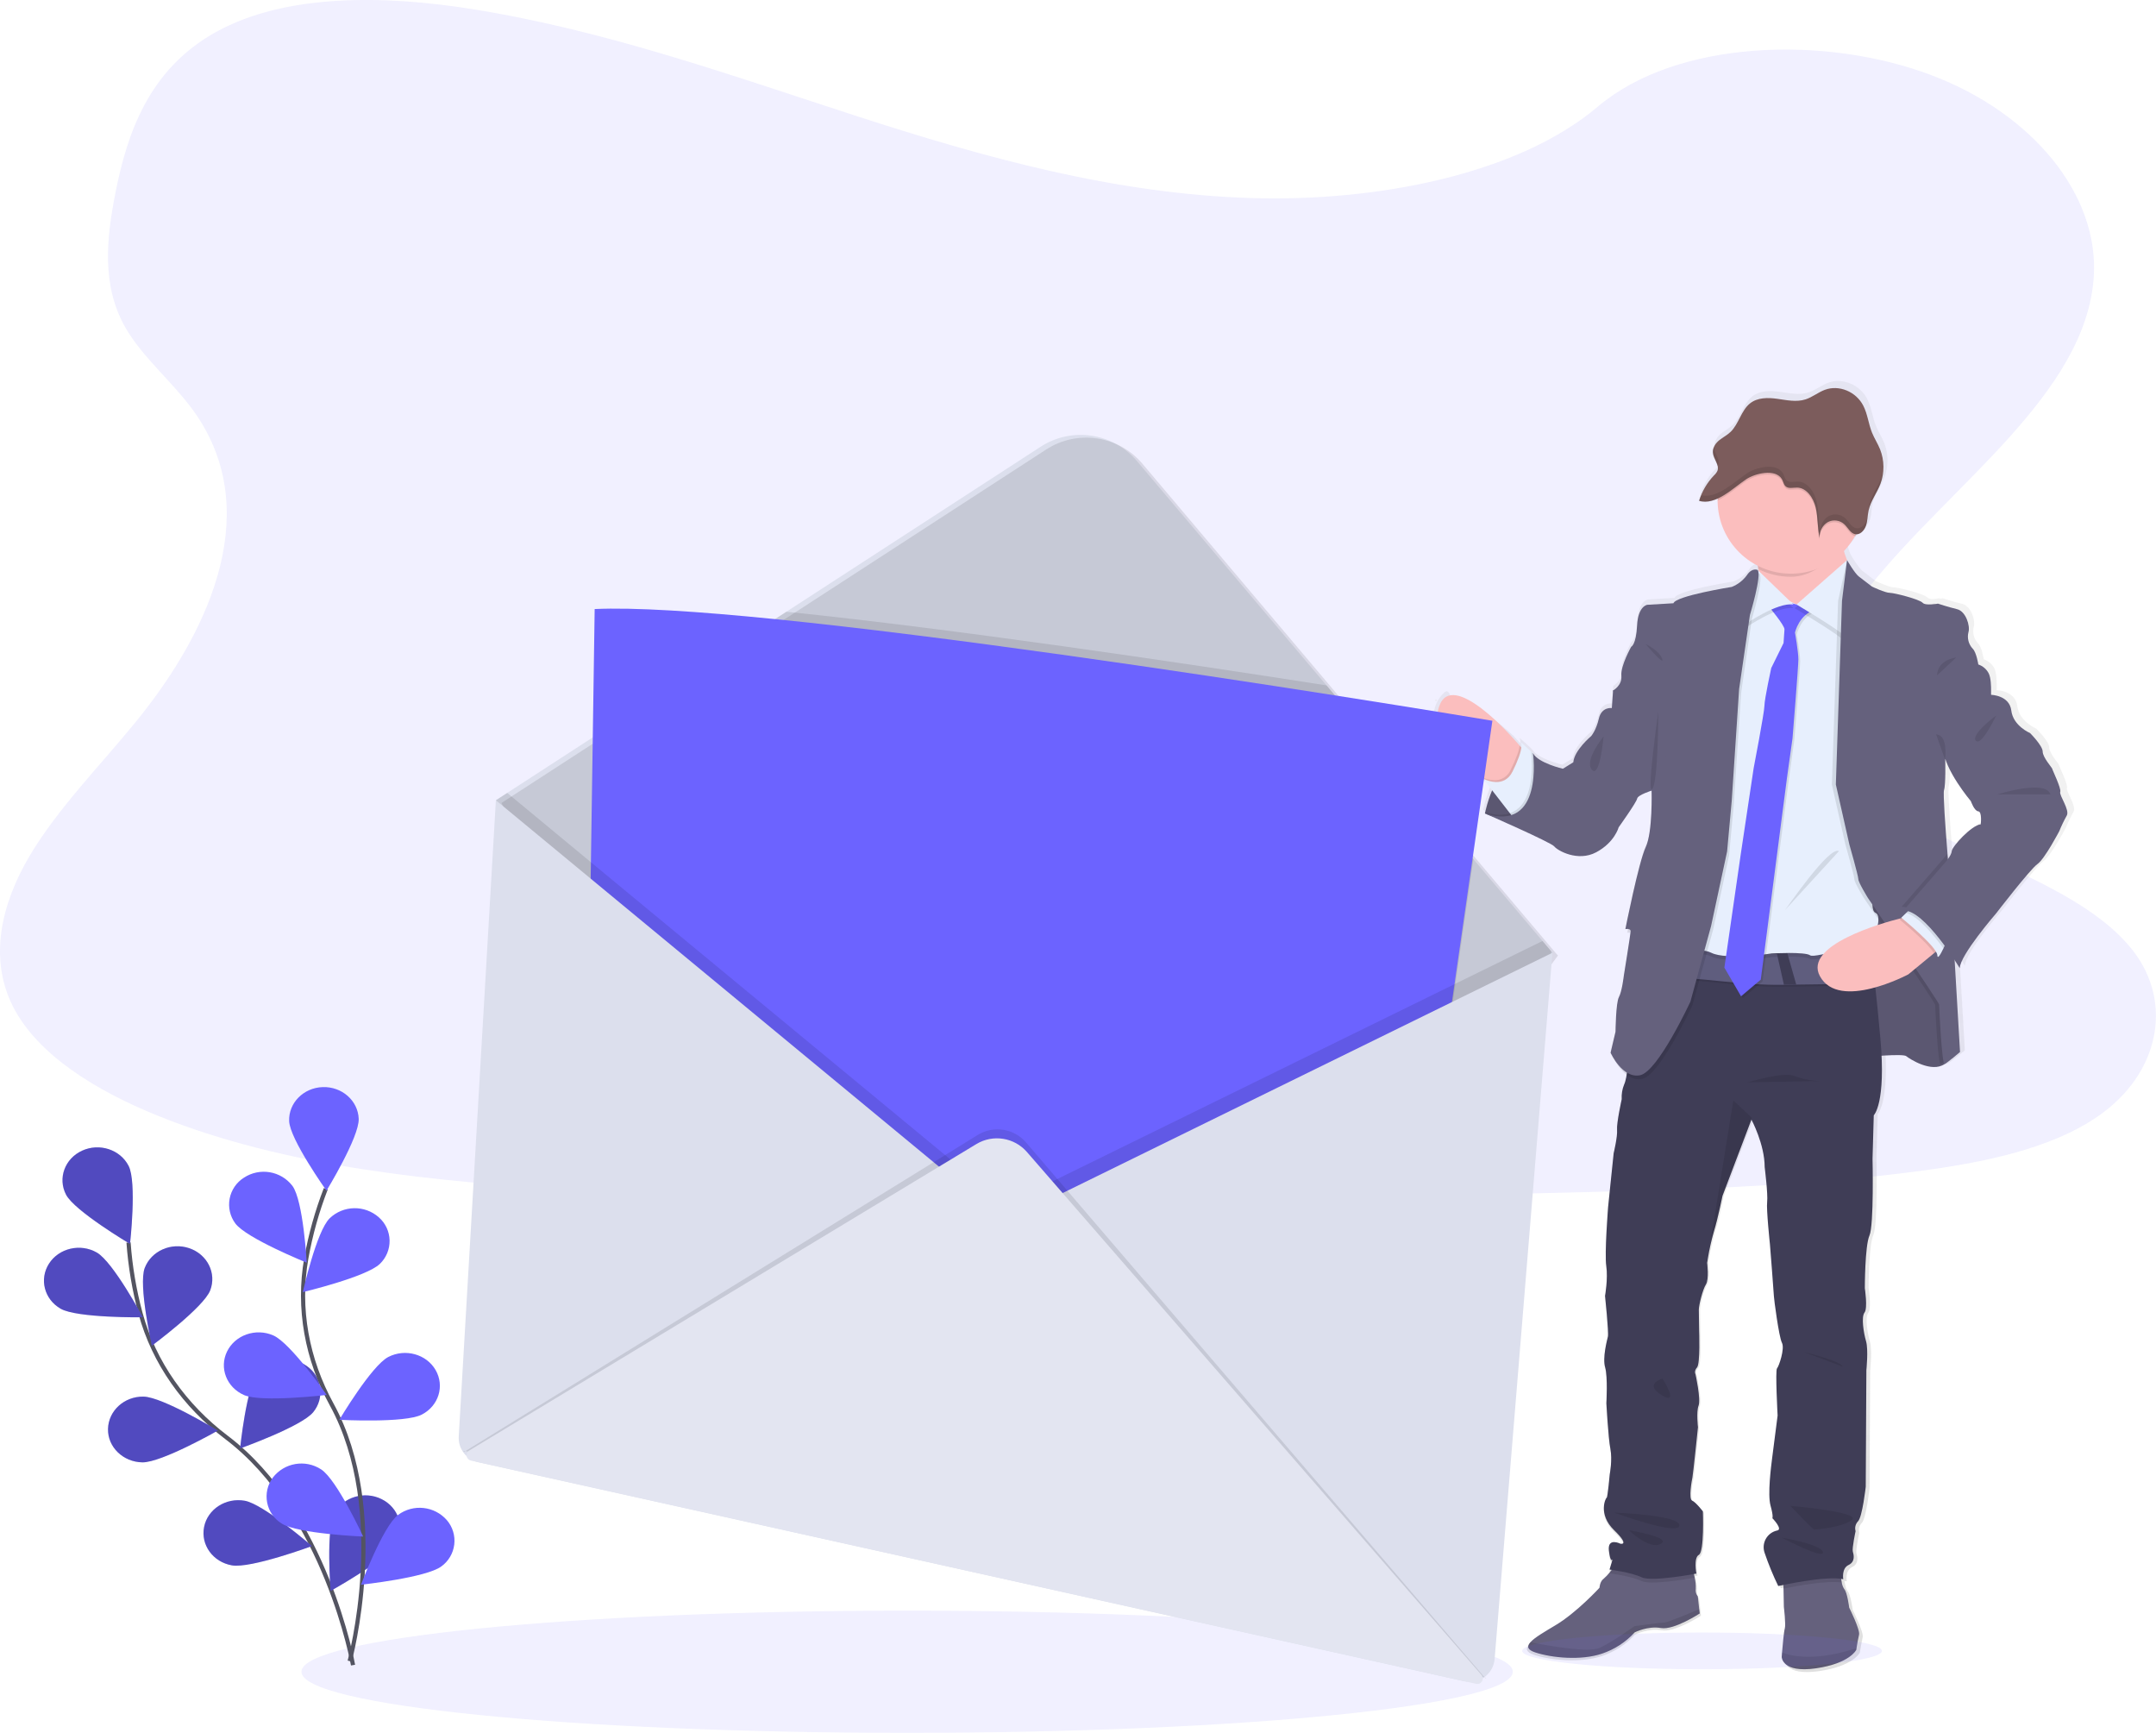
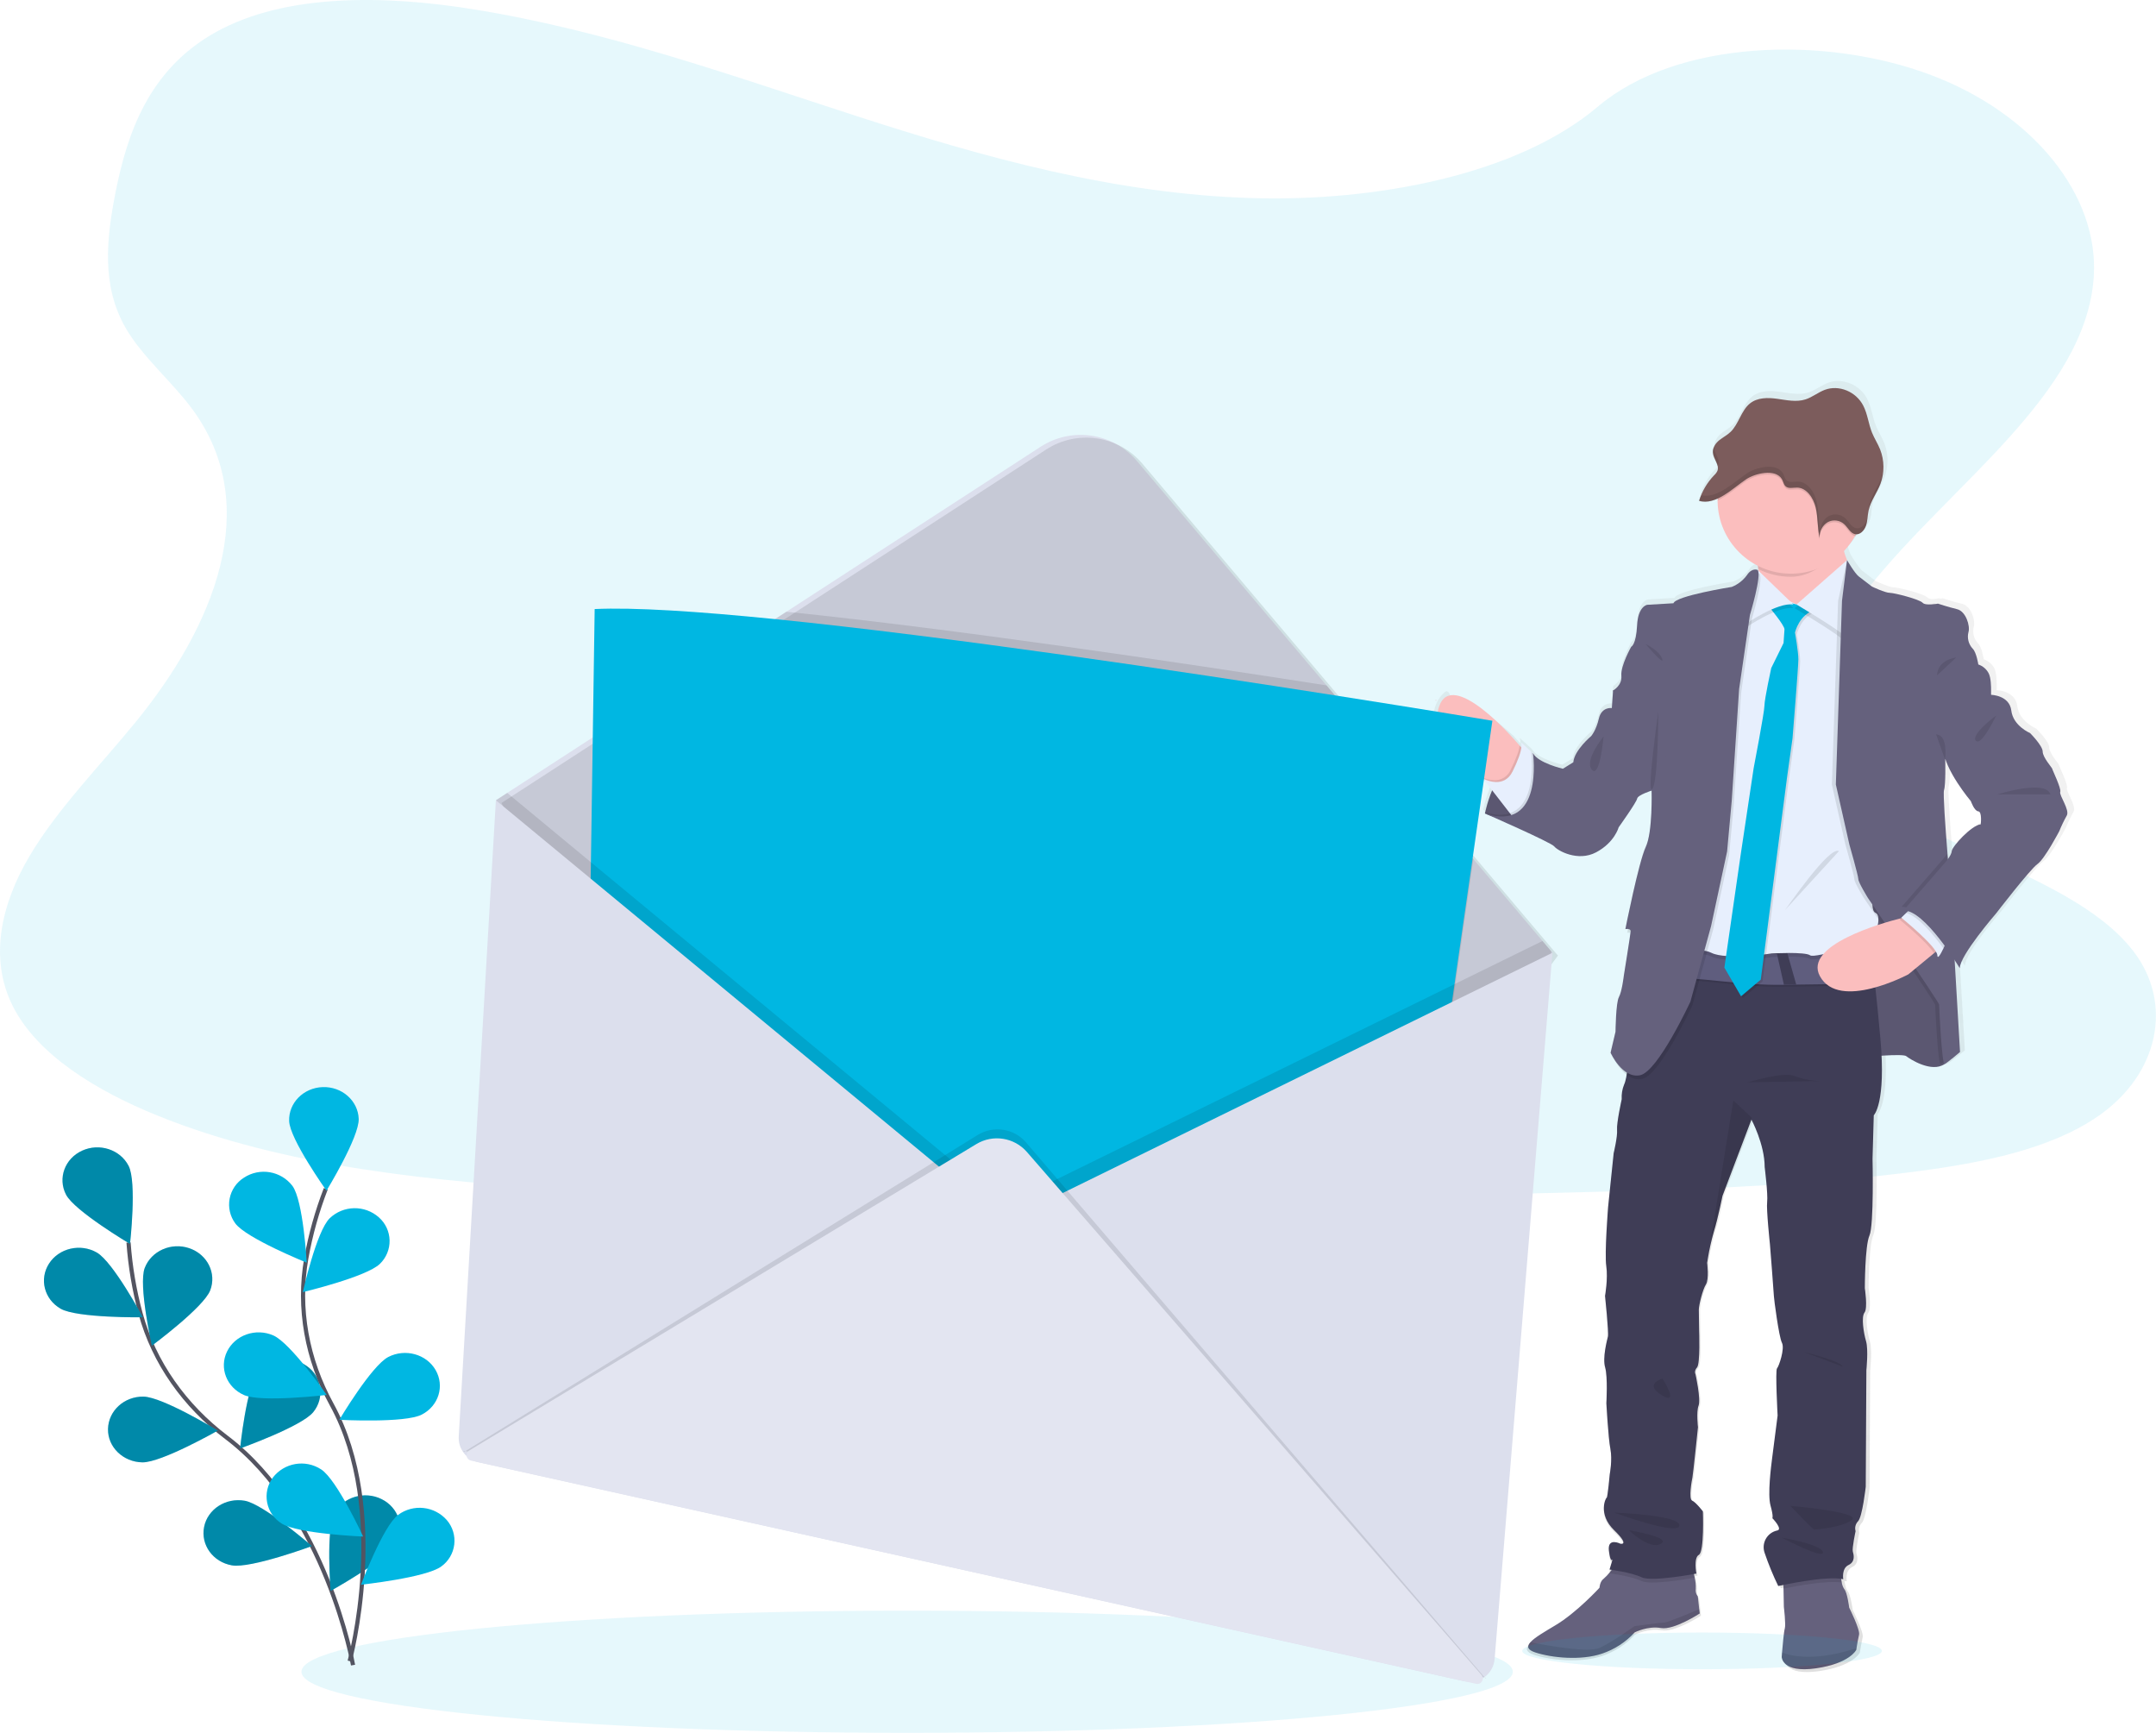
<svg xmlns="http://www.w3.org/2000/svg" id="94c1f45f-2d92-458e-bbfe-f6c69da92e14" data-name="Layer 1" width="1034.95" height="831.61" viewBox="0 0 1034.95 831.61">
  <defs>
    <linearGradient id="eb1b6581-0e6c-46f0-8ed9-49203ffc7122" x1="924.49" y1="836.62" x2="924.49" y2="217.05" gradientUnits="userSpaceOnUse">
      <stop offset="0" stop-color="gray" stop-opacity="0.25" />
      <stop offset="0.54" stop-color="gray" stop-opacity="0.12" />
      <stop offset="1" stop-color="gray" stop-opacity="0.1" />
    </linearGradient>
  </defs>
-   <path d="M683.84,129.27C617.49,127.36,554.3,109.52,494,90S373.84,48.89,309.08,38.55c-41.65-6.65-89.28-7.59-122.84,11C153.94,67.44,143.51,98.33,137.9,127c-4.23,21.56-6.71,44.26,4.86,64.44,8,14,22.29,25.79,32.15,39.21,34.3,46.71,10.06,104.3-27.12,149.9-17.44,21.39-37.67,41.8-51.13,64.57S77,494,88.75,517.2c11.67,23,39.48,40.31,69.61,52.48,61.19,24.7,133.3,31.77,203.61,35.78,155.64,8.86,312.12,5,468.18,1.18,57.75-1.42,115.76-2.86,172.58-10.3,31.55-4.13,64.12-10.68,87-26.5,29.08-20.08,36.28-54.09,16.8-79.27-32.68-42.24-123-52.73-145.89-98.06-12.58-24.95.34-52.75,18.61-75.89,39.2-49.64,104.91-93.19,108.37-149.93,2.37-39-29.21-78-78.05-96.44-51.19-19.33-122.18-16.9-160,15.1C810.76,118.29,742.42,131,683.84,129.27Z" transform="translate(-82.53 -34.2)" fill="#6c63ff" opacity="0.1" />
-   <ellipse cx="435.45" cy="802.29" rx="290.75" ry="29.32" fill="#6c63ff" opacity="0.1" />
+   <path d="M683.84,129.27C617.49,127.36,554.3,109.52,494,90S373.84,48.89,309.08,38.55c-41.65-6.65-89.28-7.59-122.84,11C153.94,67.44,143.51,98.33,137.9,127c-4.23,21.56-6.71,44.26,4.86,64.44,8,14,22.29,25.79,32.15,39.21,34.3,46.71,10.06,104.3-27.12,149.9-17.44,21.39-37.67,41.8-51.13,64.57S77,494,88.75,517.2c11.67,23,39.48,40.31,69.61,52.48,61.19,24.7,133.3,31.77,203.61,35.78,155.64,8.86,312.12,5,468.18,1.18,57.75-1.42,115.76-2.86,172.58-10.3,31.55-4.13,64.12-10.68,87-26.5,29.08-20.08,36.28-54.09,16.8-79.27-32.68-42.24-123-52.73-145.89-98.06-12.58-24.95.34-52.75,18.61-75.89,39.2-49.64,104.91-93.19,108.37-149.93,2.37-39-29.21-78-78.05-96.44-51.19-19.33-122.18-16.9-160,15.1C810.76,118.29,742.42,131,683.84,129.27Z" transform="translate(-82.53 -34.2)" fill="#00b7e2" opacity="0.1" />
+   <ellipse cx="435.45" cy="802.29" rx="290.75" ry="29.32" fill="#00b7e2" opacity="0.1" />
  <path d="M252,833.31S239.1,760.22,191.22,724c-20.09-15.2-34.79-35.87-41.21-59.41a179.25,179.25,0,0,1-5.78-34.1" transform="translate(-82.53 -34.2)" fill="none" stroke="#535461" stroke-miterlimit="10" stroke-width="2" />
-   <path d="M114.21,607.49c4,7.83,30.73,23.68,30.73,23.68s3.36-29.61-.67-37.45-14-11.11-22.32-7.31S110.18,599.65,114.21,607.49Z" transform="translate(-82.53 -34.2)" fill="#6c63ff" />
-   <path d="M111.66,662.28c7.9,4.51,39.44,4.11,39.44,4.11S136.87,639.81,129,635.3s-18.16-2.13-22.94,5.32S103.77,657.77,111.66,662.28Z" transform="translate(-82.53 -34.2)" fill="#6c63ff" />
-   <path d="M150.87,736c9.22.13,36.23-15.25,36.23-15.25s-26.49-16.16-35.72-16.3-16.82,6.82-17,15.53S141.64,735.84,150.87,736Z" transform="translate(-82.53 -34.2)" fill="#6c63ff" />
-   <path d="M193.83,785.43c9.06,1.61,38.44-9.25,38.44-9.25S209.05,756,200,754.42s-17.8,4-19.5,12.6S184.76,783.83,193.83,785.43Z" transform="translate(-82.53 -34.2)" fill="#6c63ff" />
-   <path d="M183.44,653.45c-3.15,8.19-28,26.55-28,26.55s-6.58-29.12-3.43-37.31,12.74-12.42,21.41-9.45S186.59,645.27,183.44,653.45Z" transform="translate(-82.53 -34.2)" fill="#6c63ff" />
-   <path d="M232.91,711.89c-5.6,6.93-35.12,17.43-35.12,17.43s3-29.65,8.56-36.57a17.38,17.38,0,0,1,23.42-3A15.2,15.2,0,0,1,232.91,711.89Z" transform="translate(-82.53 -34.2)" fill="#6c63ff" />
-   <path d="M272.73,774.92c-4.28,7.72-31.49,22.78-31.49,22.78s-2.39-29.69,1.89-37.41,14.37-10.7,22.55-6.66S277,767.2,272.73,774.92Z" transform="translate(-82.53 -34.2)" fill="#6c63ff" />
+   <path d="M114.21,607.49c4,7.83,30.73,23.68,30.73,23.68s3.36-29.61-.67-37.45-14-11.11-22.32-7.31S110.18,599.65,114.21,607.49Z" transform="translate(-82.53 -34.2)" fill="#00b7e2" />
+   <path d="M111.66,662.28c7.9,4.51,39.44,4.11,39.44,4.11S136.87,639.81,129,635.3s-18.16-2.13-22.94,5.32S103.77,657.77,111.66,662.28Z" transform="translate(-82.53 -34.2)" fill="#00b7e2" />
+   <path d="M150.87,736c9.22.13,36.23-15.25,36.23-15.25s-26.49-16.16-35.72-16.3-16.82,6.82-17,15.53S141.64,735.84,150.87,736Z" transform="translate(-82.53 -34.2)" fill="#00b7e2" />
+   <path d="M193.83,785.43c9.06,1.61,38.44-9.25,38.44-9.25S209.05,756,200,754.42s-17.8,4-19.5,12.6S184.76,783.83,193.83,785.43Z" transform="translate(-82.53 -34.2)" fill="#00b7e2" />
+   <path d="M183.44,653.45c-3.15,8.19-28,26.55-28,26.55s-6.58-29.12-3.43-37.31,12.74-12.42,21.41-9.45S186.59,645.27,183.44,653.45Z" transform="translate(-82.53 -34.2)" fill="#00b7e2" />
+   <path d="M232.91,711.89c-5.6,6.93-35.12,17.43-35.12,17.43s3-29.65,8.56-36.57a17.38,17.38,0,0,1,23.42-3A15.2,15.2,0,0,1,232.91,711.89Z" transform="translate(-82.53 -34.2)" fill="#00b7e2" />
+   <path d="M272.73,774.92c-4.28,7.72-31.49,22.78-31.49,22.78s-2.39-29.69,1.89-37.41,14.37-10.7,22.55-6.66S277,767.2,272.73,774.92Z" transform="translate(-82.53 -34.2)" fill="#00b7e2" />
  <path d="M114.21,607.49c4,7.83,30.73,23.68,30.73,23.68s3.36-29.61-.67-37.45-14-11.11-22.32-7.31S110.18,599.65,114.21,607.49Z" transform="translate(-82.53 -34.2)" opacity="0.25" />
  <path d="M111.66,662.28c7.9,4.51,39.44,4.11,39.44,4.11S136.87,639.81,129,635.3s-18.16-2.13-22.94,5.32S103.77,657.77,111.66,662.28Z" transform="translate(-82.53 -34.2)" opacity="0.25" />
  <path d="M150.87,736c9.22.13,36.23-15.25,36.23-15.25s-26.49-16.16-35.72-16.3-16.82,6.82-17,15.53S141.64,735.84,150.87,736Z" transform="translate(-82.53 -34.2)" opacity="0.25" />
  <path d="M193.83,785.43c9.06,1.61,38.44-9.25,38.44-9.25S209.05,756,200,754.42s-17.8,4-19.5,12.6S184.76,783.83,193.83,785.43Z" transform="translate(-82.53 -34.2)" opacity="0.25" />
  <path d="M183.44,653.45c-3.15,8.19-28,26.55-28,26.55s-6.58-29.12-3.43-37.31,12.74-12.42,21.41-9.45S186.59,645.27,183.44,653.45Z" transform="translate(-82.53 -34.2)" opacity="0.25" />
  <path d="M232.91,711.89c-5.6,6.93-35.12,17.43-35.12,17.43s3-29.65,8.56-36.57a17.38,17.38,0,0,1,23.42-3A15.2,15.2,0,0,1,232.91,711.89Z" transform="translate(-82.53 -34.2)" opacity="0.25" />
  <path d="M272.73,774.92c-4.28,7.72-31.49,22.78-31.49,22.78s-2.39-29.69,1.89-37.41,14.37-10.7,22.55-6.66S277,767.2,272.73,774.92Z" transform="translate(-82.53 -34.2)" opacity="0.25" />
  <path d="M250.38,831.39s19.57-71.76-8.65-123.2c-11.84-21.58-16.41-46.1-12.17-70.08a180,180,0,0,1,9.35-33.38" transform="translate(-82.53 -34.2)" fill="none" stroke="#535461" stroke-miterlimit="10" stroke-width="2" />
-   <path d="M221.33,572.22c.32,8.7,17.93,33.41,17.93,33.41s15.78-25.79,15.46-34.5-8.05-15.52-17.27-15.22S221,563.51,221.33,572.22Z" transform="translate(-82.53 -34.2)" fill="#6c63ff" />
-   <path d="M195.49,621.34c5.28,7.14,34.28,18.84,34.28,18.84s-1.6-29.74-6.88-36.89a17.35,17.35,0,0,0-23.26-3.91A15.23,15.23,0,0,0,195.49,621.34Z" transform="translate(-82.53 -34.2)" fill="#6c63ff" />
-   <path d="M199.69,703.71c8.38,3.65,39.68-.07,39.68-.07s-17.29-24.92-25.67-28.57-18.3-.2-22.17,7.71S191.32,700.06,199.69,703.71Z" transform="translate(-82.53 -34.2)" fill="#6c63ff" />
-   <path d="M217.74,765.36c7.61,4.94,39.12,6.25,39.12,6.25s-12.58-27.31-20.18-32.24a17.33,17.33,0,0,0-23.23,4A15.23,15.23,0,0,0,217.74,765.36Z" transform="translate(-82.53 -34.2)" fill="#6c63ff" />
-   <path d="M264.9,640.73c-6.4,6.28-37,13.57-37,13.57s6.49-29.15,12.88-35.43a17.42,17.42,0,0,1,23.63-.44A15.16,15.16,0,0,1,264.9,640.73Z" transform="translate(-82.53 -34.2)" fill="#6c63ff" />
-   <path d="M285,713.08c-8.09,4.19-39.58,2.5-39.58,2.5s15.43-26,23.52-30.16,18.25-1.39,22.68,6.25S293.13,708.89,285,713.08Z" transform="translate(-82.53 -34.2)" fill="#6c63ff" />
-   <path d="M294.39,785.94c-7.23,5.42-38.57,8.78-38.57,8.78s10.56-28.07,17.79-33.49a17.38,17.38,0,0,1,23.47,2.55A15.19,15.19,0,0,1,294.39,785.94Z" transform="translate(-82.53 -34.2)" fill="#6c63ff" />
+   <path d="M221.33,572.22c.32,8.7,17.93,33.41,17.93,33.41s15.78-25.79,15.46-34.5-8.05-15.52-17.27-15.22S221,563.51,221.33,572.22Z" transform="translate(-82.53 -34.2)" fill="#00b7e2" />
+   <path d="M195.49,621.34c5.28,7.14,34.28,18.84,34.28,18.84s-1.6-29.74-6.88-36.89a17.35,17.35,0,0,0-23.26-3.91A15.23,15.23,0,0,0,195.49,621.34Z" transform="translate(-82.53 -34.2)" fill="#00b7e2" />
+   <path d="M199.69,703.71c8.38,3.65,39.68-.07,39.68-.07s-17.29-24.92-25.67-28.57-18.3-.2-22.17,7.71S191.32,700.06,199.69,703.71Z" transform="translate(-82.53 -34.2)" fill="#00b7e2" />
+   <path d="M217.74,765.36c7.61,4.94,39.12,6.25,39.12,6.25s-12.58-27.31-20.18-32.24a17.33,17.33,0,0,0-23.23,4A15.23,15.23,0,0,0,217.74,765.36Z" transform="translate(-82.53 -34.2)" fill="#00b7e2" />
+   <path d="M264.9,640.73c-6.4,6.28-37,13.57-37,13.57s6.49-29.15,12.88-35.43a17.42,17.42,0,0,1,23.63-.44A15.16,15.16,0,0,1,264.9,640.73Z" transform="translate(-82.53 -34.2)" fill="#00b7e2" />
+   <path d="M285,713.08c-8.09,4.19-39.58,2.5-39.58,2.5s15.43-26,23.52-30.16,18.25-1.39,22.68,6.25S293.13,708.89,285,713.08Z" transform="translate(-82.53 -34.2)" fill="#00b7e2" />
+   <path d="M294.39,785.94c-7.23,5.42-38.57,8.78-38.57,8.78s10.56-28.07,17.79-33.49a17.38,17.38,0,0,1,23.47,2.55A15.19,15.19,0,0,1,294.39,785.94Z" transform="translate(-82.53 -34.2)" fill="#00b7e2" />
  <path d="M1074.74,412.36c.6-1.64-3.9-10.73-3.9-11.18s-4.65-5.52-4.65-8.35-6.16-8.94-6.16-8.94-8.25-3.43-9.15-10.88-9.89-7.61-9.91-7.61h0s0-.68.06-1.71c0-2.32-.07-6.46-1.11-8.72a8.85,8.85,0,0,0-5.11-4.33s-.9-5.81-2.7-7.6A8.56,8.56,0,0,1,1030,335c.9-2.83-1.2-10-5.56-11s-9.3-2.68-9.3-2.68-.49.09-1.2.19l-.6-.19a26.78,26.78,0,0,1-3.16.39,3.85,3.85,0,0,1-2.54-.84c-1.51-1.64-13.67-4.77-15.92-4.77s-8.71-3-8.71-3l-6.44-4.92c-1.81-1.38-5.16-7-5.65-7.79l-.06-.11h0l0,0a27,27,0,0,1-1.36-3.92v0a35.44,35.44,0,0,0,5.58-7.67c.16-.29.3-.59.44-.88a3.59,3.59,0,0,0,1-.16c.13,0,.26-.1.39-.15a6.55,6.55,0,0,0,3.19-3.81h0c.11-.32.21-.65.29-1,0-.11,0-.23.07-.34s.1-.45.14-.68.05-.26.07-.38.07-.45.1-.68,0-.25,0-.37c0-.29.07-.57.11-.85h0a30.28,30.28,0,0,1,.47-3.15s0,0,0,0h0c.9-4,3.33-7.46,5.06-11.2h0c.25-.53.48-1.08.69-1.63s.42-1.2.59-1.81l.15-.56c.11-.44.21-.89.3-1.34,0-.2.08-.4.11-.6.1-.62.19-1.24.24-1.87A23.18,23.18,0,0,0,987,246.72c-1.13-2.8-2.8-5.32-3.94-8.12-1.73-4.24-2.18-9-4.29-13.08-3.53-6.78-11.85-10.17-18.69-7.62-3.27,1.21-6.1,3.57-9.41,4.63-4.44,1.41-9.18.35-13.77-.29s-9.67-.69-13.36,2.31c-4.25,3.45-5.42,9.94-9.41,13.73-1.67,1.59-3.76,2.61-5.53,4.08a9,9,0,0,0-2.77,3.79c0,.11-.07.21-.1.32s-.07.25-.1.38-.06.3-.08.45,0,.21,0,.31a5.33,5.33,0,0,0,0,.8h0a6.54,6.54,0,0,0,.13.75c0,.07,0,.14,0,.21s.12.41.19.62a.56.56,0,0,0,0,.12c.08.23.17.45.26.68l.15.34.12.28a17.38,17.38,0,0,1,1.39,3.46,3.91,3.91,0,0,1-.13,2.29,7,7,0,0,1-1.67,2.18,31,31,0,0,0-6.77,10.85c-.17.46-.34.92-.49,1.4v0l.21.05a8.52,8.52,0,0,0,1.31.29c.25,0,.5.06.76.08a11.75,11.75,0,0,0,3.06-.24c.25-.05.51-.11.76-.18a18.87,18.87,0,0,0,3-1.11c0,.3,0,.61,0,.91s0,.34,0,.51a35.47,35.47,0,0,0,19.69,31.71c0,.32.09.65.13,1s.07.54.1.81l-.4-.39s-2.71-1.34-5.26,2.53-7.35,5.67-7.35,5.67-27.32,4.32-28.37,7.9l-12.76.74s-4.51.6-5,10-2.85,10.29-2.85,10.29-5.25,9.24-4.8,14-4,7.16-4,7.16l-.6,8.49s-5-.74-6.31,5.07-3.75,8.5-3.75,8.5-8.26,6.86-8.71,12.67l-5.1,3.13s-11.86-2.68-14.56-7.45l-.83-.78a.75.75,0,0,1-.07-.12.28.28,0,0,0,0,.06c-1.78-1.68-5.54-5.18-5-4.38a3.64,3.64,0,0,1,.24,2.4l-.88-1-2.36-2.62s-19.17-18-30.43-19.38h0c-.15-.29-.87-3.12-2.79-1.35a15.65,15.65,0,0,0-.11,23l17.95,16.77.46.34,3.86,5c-.65,1.56-1.2,3.07-1.65,4.45,0,0,0,.09-.05.13-.09.3-.19.58-.28.86l-.09.3c-.08.28-.17.56-.25.82s-.09.33-.14.49,0,.19-.08.28c-.42,1.5-.7,2.65-.84,3.29l-1-.31,1,.42c0,.05,0,.11,0,.16l-.06.31.92.4c5.26,2.29,31.51,13.8,32.86,15.55,1.5,1.93,11.4,7.6,20.41,2.83s11-12.08,11-12.08,8.7-12.07,9-13.86,7.06-3.88,7.06-3.88.6,20-2.85,27.28-9.91,39.66-9.91,39.66a4.76,4.76,0,0,1,1.28-.08c-.24,1.17-.38,1.87-.38,1.87a4.46,4.46,0,0,1,1.59,0c-.48,3.68-3.24,20.76-3.24,20.76s-.9,7.75-2.4,10.43-1.65,16.7-1.65,16.7l-2.4,10.13a19.57,19.57,0,0,0,.91,1.75v0s2.58,5.72,6.91,8.93a18.3,18.3,0,0,1-1.21,4.64,16.07,16.07,0,0,0-1.2,7.15s-2.55,11.48-2.25,14.76-1.65,11.33-1.65,11.33L854.54,613s-1.8,22.51-.9,28.63-.61,14.45-.61,14.45,1.8,17.74,1.35,19.68-2.7,10.28-1.35,14.91.61,17.29.61,17.29.9,16.69,1.94,22.06-.3,12.23-.3,12.23-1,11.47-1.5,11.47-4.35,7.9,3.6,15.66,3,6.55,3,6.55-6.3-3.13-5.56,3.28c.72,6.1,1.71,4.51,1.8,4.34l-1.5,4.9,1,.15-.87,1a23.29,23.29,0,0,1-3,3.14c-1.81,1.34-2,4.32-2,4.32s-11.1,12.08-21.46,18.19c-5.45,3.22-10.15,5.94-12.2,8.19-1.85,2-1.55,3.66,2.29,4.93,8.11,2.68,22.36,4,32.57.6a38.06,38.06,0,0,0,15.91-10.29s6.46-3.28,12.77-2.09,18.91-7,18.91-7l-.23-2.12-.67-6.09a4.79,4.79,0,0,1-1.05-3.72,19.31,19.31,0,0,0-.53-5.36c-.1-.59-.22-1.18-.33-1.73l1.15-.21s-1.49-7.61,1.21-9.1,1.94-21,1.94-21-3.44-4.47-5.25-5.21-.15-10,.16-11.19,2.7-24.3,2.7-24.3-.9-7.3.3-10.43S897,694,897,694s-.9-1.49.76-3.28,1-17.74,1-17.74-.14-8.05-.14-10.14,1.8-9.69,3.45-12.22.6-10.44.6-10.44v0l.09-.59c0-.23.08-.51.14-.85l.13-.79A112.6,112.6,0,0,1,906,624.94c2-6.26,4.2-17.29,4.2-17.29l14-36.4.16-.43s6.45,11.93,6.45,23c0,0,1.65,13.27,1.2,16.85S933.34,631,933.34,631s1.95,24.15,1.95,25.2,2.4,19.68,3.91,22.51-1.51,11.48-2.41,12.37.3,22.81.3,22.81-2.25,17.29-2.7,20.87-2.25,17.3-.75,22.66.9,6.11.9,6.11,5.41,5.52,2.25,6a8.25,8.25,0,0,0-6,10.87,139.25,139.25,0,0,0,6.61,16s.93-.21,2.48-.52l0,1.77.18,8.88s1,8.5.45,10.44c-.44,1.42-1,8.1-1.33,11.59-.11,1.27-.17,2.12-.17,2.12s0,7.9,16.66,5.52,19.66-8.94,19.66-8.94,0-.31.12-.82c.25-1.51.79-4.71,1.23-6.49.6-2.39-4.8-13.12-4.8-13.12s-.9-7.3-2.41-8.94a7.92,7.92,0,0,1-1.2-3.13c-.14-.6-.26-1.23-.36-1.84a11,11,0,0,1,1.11.2s-.9-5.22,2.56-6.86,2.55-5.06,2.1-6.56,1.35-9.84,1.35-9.84a4.85,4.85,0,0,1,1.2-4.76c2.11-2.1,3.75-16.7,3.75-16.7l.3-56.35s1.06-10-.14-14-2.41-11.77-.76-13.86.15-11.77.15-11.77,0-20.43,2.26-25.49,1.5-37.12,1.5-37.12l.59-21s4.91-4.64,3.75-28.83c5.23-.33,11.13-.52,12,.2,1.65,1.35,12.31,8.2,18.61,3.88,1.35-.6,7.5-5.81,7.5-5.81l-2.64-44.7c1.65,2.49,2.65,4.15,2.65,4.15,0-6.26,17.71-26.54,17.71-26.54s16.51-21.31,20.11-23.85,10.66-15.95,10.66-15.95a64.65,64.65,0,0,1,3.61-7.45C1079.55,421.16,1074.14,414,1074.74,412.36ZM1036,428c-4.5.45-14,10.74-14.11,13-.07,1.18-1.07,2.76-2,4-.07-.9-.15-1.82-.22-2.75-1.06-13.17-2.21-29.22-1.69-30.78.91-2.68.6-14.75.6-14.75l0,0,.16-.23c3,9.35,12.43,20.38,12.43,20.38s1.65,4.77,3.6,4.92S1036,428,1036,428Z" transform="translate(-82.53 -34.2)" fill="url(#eb1b6581-0e6c-46f0-8ed9-49203ffc7122)" />
  <path d="M795.34,424.61s5.47-28.7,23.08-28.85l12.87,26.48-8.58,5.92S804.07,428.75,795.34,424.61Z" transform="translate(-82.53 -34.2)" fill="#65617d" />
  <path d="M831.29,422.24l-8.58,5.92s-13.12.42-22.5-1.89a26.92,26.92,0,0,1-4.87-1.66s0-.16.1-.46c0,0,0-.07,0-.11a64.76,64.76,0,0,1,3.33-10.54c.55-1.29,1.16-2.62,1.82-3.95,2.58-5,6.2-9.82,11.16-12.23a15.17,15.17,0,0,1,5.87-1.53l.52,0h.26l.28.59,4.35,8.94Z" transform="translate(-82.53 -34.2)" opacity="0.1" />
  <path d="M977.45,541.48s18.5-1.77,20.12-.44,12.13,8.13,18.35,3.84,2.07-19.23,2.07-19.82-.59-21.75-.59-21.75l-11.1-14.94-13.9-26.18L964,459.37l.74,41.58-.15,21.3Z" transform="translate(-82.53 -34.2)" fill="#65617d" />
  <path d="M977.45,541.48s18.5-1.77,20.12-.44,12.13,8.13,18.35,3.84,2.07-19.23,2.07-19.82-.59-21.75-.59-21.75l-11.1-14.94-13.9-26.18L964,459.37l.74,41.58-.15,21.3Z" transform="translate(-82.53 -34.2)" opacity="0.1" />
  <path d="M814.72,395s-1.48,18.05-12.72,18.34c0,0-3.19-1.92-7.48-5.12-9.88-7.39-25.55-21.6-21.22-34.82,6.21-18.93,36.39,16,36.39,16L812,392Z" transform="translate(-82.53 -34.2)" fill="#fbbebe" />
  <path d="M814.72,395s-1.48,18.05-12.72,18.34c0,0-3.19-1.92-7.48-5.12l-.95-1.23a14.79,14.79,0,0,0,6.16,1.66,8.33,8.33,0,0,0,8-5.07,63.51,63.51,0,0,0,3.11-7.16A20.87,20.87,0,0,0,812,392Z" transform="translate(-82.53 -34.2)" opacity="0.1" />
  <path d="M809.84,427.72l-2.53-3.26-8.52-11-4.34-5.61a14.62,14.62,0,0,0,6.16,1.66c2.83.07,6-1,8-5.06a64.62,64.62,0,0,0,3.11-7.17c1.4-4,1.38-6,.88-6.73s3.14,2.68,4.89,4.34l.06.06.82.77.3.6,4.29,8.57s0,.12,0,.36C823.38,408,824.83,425.27,809.84,427.72Z" transform="translate(-82.53 -34.2)" fill="#e7effd" />
  <path d="M898.46,808.51s-12.43,8.14-18.64,7-12.58,2.08-12.58,2.08a37.48,37.48,0,0,1-15.69,10.21c-10,3.4-24.1,2.06-32.09-.6-3.78-1.26-4.09-2.88-2.27-4.89,2-2.24,6.66-4.93,12-8.13,10.21-6.06,21.15-18,21.15-18s.15-3,1.93-4.28a23.06,23.06,0,0,0,3-3.12c1.59-1.88,3.08-3.84,3.08-3.84L894.91,786s.62,2.63,1.11,5.32a19.27,19.27,0,0,1,.51,5.33,4.82,4.82,0,0,0,1,3.69l.66,6Z" transform="translate(-82.53 -34.2)" fill="#65617d" />
  <path d="M974.94,818.72c-.44,1.77-1,4.94-1.21,6.43l-.13.82s-3,6.51-19.37,8.88-16.42-5.48-16.42-5.48.06-.84.16-2.11c.29-3.46.88-10.09,1.32-11.5.58-1.92-.45-10.36-.45-10.36l-.17-8.81-.13-6.12,27.23-2.82a49.4,49.4,0,0,0,.88,6.06,7.75,7.75,0,0,0,1.19,3.11c1.48,1.63,2.36,8.88,2.36,8.88S975.53,816.35,974.94,818.72Z" transform="translate(-82.53 -34.2)" fill="#65617d" />
  <path d="M894.91,786s.62,2.63,1.11,5.32c-3.95.73-21.21,3.72-25.52,1.63-4.89-2.37-15.39-3.7-15.39-3.7l.17-.6c1.59-1.88,3.08-3.84,3.08-3.84Z" transform="translate(-82.53 -34.2)" opacity="0.1" />
  <path d="M966.65,793.71c-6.9-1.17-22,1.66-28,2.88l-.13-6.12,27.23-2.82A49.4,49.4,0,0,0,966.65,793.71Z" transform="translate(-82.53 -34.2)" opacity="0.1" />
  <path d="M982,569.44l-.59,20.86s.74,31.81-1.48,36.84-2.22,25.3-2.22,25.3,1.48,9.61-.15,11.68-.44,9.76.74,13.76.15,13.91.15,13.91l-.3,55.92s-1.62,14.49-3.7,16.57a4.85,4.85,0,0,0-1.18,4.73s-1.77,8.28-1.33,9.77,1.33,4.88-2.07,6.5-2.52,6.81-2.52,6.81c-8.13-1.93-31.21,3.26-31.21,3.26a138.84,138.84,0,0,1-6.51-15.84,8.19,8.19,0,0,1,5.92-10.79c3.1-.45-2.22-5.92-2.22-5.92s.59-.74-.89-6.06.29-19,.74-22.5,2.66-20.71,2.66-20.71-1.18-21.74-.29-22.63,3.84-9.47,2.37-12.28-3.86-21.3-3.86-22.34-1.91-25-1.91-25-1.78-16.72-1.33-20.27-1.19-16.71-1.19-16.71c0-11-6.36-22.79-6.36-22.79l-.16.43L909.4,608.06s-2.22,10.94-4.14,17.15a112.18,112.18,0,0,0-2.89,12.85l-.13.79c0,.33-.1.61-.13.83l-.09.6v0s1,7.84-.6,10.36-3.4,10.06-3.4,12.13.15,10.06.15,10.06.59,15.83-1,17.61-.75,3.25-.75,3.25,2.66,12,1.48,15.09-.29,10.35-.29,10.35-2.37,22.94-2.66,24.12-1.93,10.36-.15,11.1,5.17,5.17,5.17,5.17.75,19.39-1.92,20.86-1.19,9-1.19,9-21.44,4.14-26.32,1.77-15.39-3.7-15.39-3.7l1.47-4.86c-.09.17-1.07,1.75-1.77-4.31-.73-6.36,5.48-3.26,5.48-3.26s4.88,1.19-3-6.5-4-15.54-3.55-15.54,1.49-11.38,1.49-11.38,1.33-6.81.29-12.14-1.92-21.9-1.92-21.9.74-12.57-.59-17.15.88-12.88,1.33-14.8S853,656.13,853,656.13s1.48-8.28.59-14.34.89-28.41.89-28.41l2.66-25.74s1.92-8,1.63-11.25S861,561.75,861,561.75a16,16,0,0,1,1.18-7.1c1.48-3,2.07-12.72,2.07-12.72l14.21-32.55,7-28.7,93.93-.89s.35,2.49.92,7,1.37,11.21,2.26,19.48c.82,7.51,1.72,16.34,2.59,26.17C988,563.82,982,569.44,982,569.44Z" transform="translate(-82.53 -34.2)" fill="#3f3d56" />
  <path d="M973.31,310.4l-21.9,23.38s-28.1-11.25-25.14-15.09c1.14-1.49,1-6.19.3-11.37-1-8.2-3.26-17.63-3.26-17.63s49.11-8,45,.29c-1.51,3-1.25,6.56-.31,9.83A37,37,0,0,0,973.31,310.4Z" transform="translate(-82.53 -34.2)" fill="#fbbebe" />
  <path d="M968.28,290c-1.51,3-2.23,3.32-1.29,6.59C960.57,303.46,952.4,311,942.24,311a35.06,35.06,0,0,1-15.67-3.67c-1-8.2-3.26-17.63-3.26-17.63S972.42,281.7,968.28,290Z" transform="translate(-82.53 -34.2)" opacity="0.1" />
  <path d="M977.46,274.89a35.22,35.22,0,0,1-70.43,0c0-.17,0-.34,0-.5a35.21,35.21,0,0,1,70.42.5Z" transform="translate(-82.53 -34.2)" fill="#fbbebe" />
  <path d="M982.55,507.18c-4.66,0-20.19.17-37.55.44h-.21l-5.73.1h-.18c-20.58.33-40.87-3.69-49-2.93-17.3,1.62,6.22-16,6.22-16a144.78,144.78,0,0,0,39.43,4l5-.26c15.72-.89,31.53-2.37,39.79-4.85C980.87,492.26,981.66,498.91,982.55,507.18Z" transform="translate(-82.53 -34.2)" opacity="0.1" />
  <path d="M982.55,506.29c-4.66,0-20.19.17-37.55.44h-.21l-5.73.1h-.18c-20.58.33-40.87-3.69-49-2.93-17.3,1.63,6.22-16,6.22-16a144.78,144.78,0,0,0,39.43,4l5-.26c15.72-.89,31.53-2.37,39.79-4.84C980.87,491.38,981.66,498,982.55,506.29Z" transform="translate(-82.53 -34.2)" fill="#5f5d7e" />
  <path d="M932.78,320.16l-27.22,12.73-21,162.43s12.42-5.62,19.53-2.07,29,.3,29,.3,16-.89,18.35.89S981.6,487,981.6,487s5-11.24,1.18-13S984,454.79,984,454.79L981.6,337.62l-4.74-15.09-12.72-7.69-13,10.35-6.21.89Z" transform="translate(-82.53 -34.2)" opacity="0.1" />
  <path d="M932.78,318.39l-27.22,12.72-21,162.44s12.42-5.62,19.53-2.07,29,.29,29,.29,16-.88,18.35.89,30.18-7.4,30.18-7.4,5-11.24,1.18-13S984,453,984,453L981.6,335.84l-4.74-15.08-12.72-7.7-13,10.36-6.21.89Z" transform="translate(-82.53 -34.2)" fill="#e7effd" />
  <path d="M932.33,325.93s7.84,9.32,7.7,11.25-.45,6.51-.45,6.51l-5.92,12s-3.25,14.94-3.25,18.05-5.18,30-5.18,30L919,445.17l-7.84,54.3,8,13.75,9.46-8,12.58-96.76,2.66-19.08s2.81-34.32,2.81-37.87-1.62-12.87-1.62-12.87,1.92-8.88,9.91-11-.59-.45-.59-.45l-4.59-3.69-4,1.62S934.7,321.79,932.33,325.93Z" transform="translate(-82.53 -34.2)" opacity="0.1" />
-   <path d="M931.44,325.05s7.85,9.32,7.7,11.24-.45,6.51-.45,6.51l-5.91,12s-3.26,14.94-3.26,18.05-5.18,30-5.18,30l-6.21,41.42-7.84,54.3,8,13.76,9.47-8,12.57-96.75L943,388.51s2.81-34.32,2.81-37.87-1.62-12.87-1.62-12.87,1.92-8.88,9.91-10.95-.59-.44-.59-.44l-4.59-3.7-4,1.63S933.81,320.9,931.44,325.05Z" transform="translate(-82.53 -34.2)" fill="#6c63ff" />
+   <path d="M931.44,325.05s7.85,9.32,7.7,11.24-.45,6.51-.45,6.51l-5.91,12s-3.26,14.94-3.26,18.05-5.18,30-5.18,30l-6.21,41.42-7.84,54.3,8,13.76,9.47-8,12.57-96.75L943,388.51s2.81-34.32,2.81-37.87-1.62-12.87-1.62-12.87,1.92-8.88,9.91-10.95-.59-.44-.59-.44l-4.59-3.7-4,1.63S933.81,320.9,931.44,325.05Z" transform="translate(-82.53 -34.2)" fill="#00b7e2" />
  <path d="M926.27,309.51s-1.19.89-1.48,6.81-4.44,19.23-4.44,19.23,15.39-10.65,23.08-9.47Z" transform="translate(-82.53 -34.2)" opacity="0.1" />
  <path d="M926.27,307.74s-1.19.88-1.48,6.8-4.44,19.23-4.44,19.23,15.39-10.65,23.08-9.46Z" transform="translate(-82.53 -34.2)" fill="#e7effd" />
  <path d="M968.28,304.78,944,326.08s20.42,12.13,23.08,15.09,5.32-29,5.32-29Z" transform="translate(-82.53 -34.2)" opacity="0.1" />
  <path d="M969.17,303l-24.26,21.31S965.32,336.44,968,339.4s5.32-29,5.32-29Z" transform="translate(-82.53 -34.2)" fill="#e7effd" />
  <path d="M927.15,309.51s-2.66-1.33-5.17,2.52a16.8,16.8,0,0,1-7.25,5.62s-26.93,4.29-28,7.84l-12.58.74s-4.44.59-4.88,9.91-2.81,10.21-2.81,10.21-5.18,9.17-4.73,13.9-4,7.11-4,7.11l18.49,48.08s.6,19.82-2.81,27.07-9.76,39.35-9.76,39.35,2.66-.59,2.51,1.18S863,504.2,863,504.2s-.89,7.69-2.37,10.36S859,531.12,859,531.12l-2.36,10.06s5.62,12.58,14.2,10.8,24.11-35.35,24.11-35.35l9.92-36.25,7.69-35.8,2.22-24.26,3.55-53.7,5.18-35.51S929.23,312,927.15,309.51Z" transform="translate(-82.53 -34.2)" opacity="0.1" />
  <path d="M926.27,307.74s-2.67-1.33-5.18,2.51a16.71,16.71,0,0,1-7.25,5.62s-26.92,4.29-28,7.84l-12.58.74s-4.43.6-4.88,9.92-2.81,10.2-2.81,10.2-5.18,9.18-4.73,13.91-4,7.1-4,7.1l18.5,48.08s.59,19.82-2.81,27.07-9.77,39.36-9.77,39.36,2.66-.6,2.52,1.18-3.26,21.15-3.26,21.15-.89,7.7-2.37,10.36-1.62,16.57-1.62,16.57l-2.37,10.06s5.62,12.57,14.2,10.8S894,514.85,894,514.85l9.91-36.24,7.69-35.8,2.22-24.27,3.55-53.7,5.18-35.5S928.34,310.25,926.27,307.74Z" transform="translate(-82.53 -34.2)" fill="#65617d" />
  <path d="M831.29,422.24l-8.58,5.92s-13.12.42-22.5-1.89l-4.77-2.12-1-.42,1,.31c4.95,1.47,8.82,1.44,11.85.42,12.14-4.09,10.8-24.14,10.33-28.67,0-.46-.08-.75-.1-.86a.28.28,0,0,1,0-.06l.07.12a6.62,6.62,0,0,0,.56.78c.17.19.35.39.54.58h0l4.29,8.57s0,.12,0,.36Z" transform="translate(-82.53 -34.2)" opacity="0.1" />
  <path d="M861,364.4l-4.15,1.18-.59,8.43s-4.88-.74-6.21,5-3.7,8.44-3.7,8.44-8.14,6.8-8.58,12.57l-5,3.11s-11.69-2.67-14.35-7.4c0,0,5.33,38.17-23.08,28.85,0,0,31.81,13.9,33.29,15.83s11.24,7.54,20.12,2.81,10.8-12,10.8-12,8.58-12,8.87-13.76,7-3.85,7-3.85l12.72-30.77Z" transform="translate(-82.53 -34.2)" fill="#65617d" />
  <path d="M964.88,322.53,969.17,303s1.92,6.36,3.85,7.84l6.36,4.89s6.36,2.95,8.58,2.95,14.2,3.11,15.68,4.74,7.4.44,7.4.44,4.88,1.63,9.17,2.66,6.36,8.14,5.47,11a8.53,8.53,0,0,0,2.07,8c1.78,1.78,2.67,7.55,2.67,7.55a8.66,8.66,0,0,1,5,4.29c1.48,3.25,1,10.35,1,10.35l-22,31.07s.29,12-.59,14.65,3.1,47.93,3.1,47.93l4.59,77.81s-6.07,5.18-7.4,5.77-2.66-27.51-2.66-28.55-34.17-51.19-34.17-51.19-4.59-7.39-4.59-9-4.29-16.57-4.29-16.57l-6.51-28.85Z" transform="translate(-82.53 -34.2)" opacity="0.1" />
  <path d="M1038.31,366c0,1,0,1.7,0,1.7l-22,31,0,0s.3,12-.58,14.64c-.52,1.55.61,17.47,1.66,30.55.74,9.43,1.44,17.38,1.44,17.38l1.95,33,2.63,44.8s-6.06,5.18-7.39,5.77-2.66-27.51-2.66-28.55-34.18-51.18-34.18-51.18-4.59-7.41-4.59-9-4.29-16.57-4.29-16.57l-6.5-28.85,2.95-88.17L969.17,303s3.7,6.37,5.62,7.84l6.36,4.88s6.36,3,8.58,3,14.21,3.1,15.69,4.73,7.39.44,7.39.44,4.88,1.63,9.17,2.66,6.37,8.14,5.48,11a8.51,8.51,0,0,0,2.07,8c1.77,1.77,2.66,7.54,2.66,7.54a8.7,8.7,0,0,1,5,4.3C1038.25,359.54,1038.35,363.65,1038.31,366Z" transform="translate(-82.53 -34.2)" fill="#65617d" />
  <path d="M857.48,760.14c.73,0,31.8,1.18,31.21,6.21S857.48,760.14,857.48,760.14Z" transform="translate(-82.53 -34.2)" opacity="0.1" />
  <path d="M864.43,768.57s20.86,3.4,15.38,6.51S864.43,768.57,864.43,768.57Z" transform="translate(-82.53 -34.2)" opacity="0.1" />
  <path d="M942,756.88s34.62,3,29.44,6.81-17.46,4.43-18,4.58S942,756.88,942,756.88Z" transform="translate(-82.53 -34.2)" opacity="0.1" />
  <path d="M937.81,772.12s19.23,3.25,19.82,7S937.81,772.12,937.81,772.12Z" transform="translate(-82.53 -34.2)" opacity="0.1" />
  <path d="M948.46,683.06s17.6,4.14,18.64,7Z" transform="translate(-82.53 -34.2)" opacity="0.1" />
  <path d="M880.55,695.78s-9.17,2.66-.29,8S880.55,695.78,880.55,695.78Z" transform="translate(-82.53 -34.2)" opacity="0.1" />
  <path d="M921.24,553.61c1,0,17.16-5.32,22.78-3A37.49,37.49,0,0,0,956.59,553Z" transform="translate(-82.53 -34.2)" opacity="0.1" />
  <path d="M923.31,570.47l-.16,1.47L909.4,608.06s-2.22,10.94-4.14,17.15a112.18,112.18,0,0,0-2.89,12.85l12.21-75.72Z" transform="translate(-82.53 -34.2)" opacity="0.1" />
  <path d="M944.79,506.73l-5.73.1h-.18l-3.36-14.91,5-.27Z" transform="translate(-82.53 -34.2)" fill="#3f3d56" />
  <path d="M1014.59,488.67l-3.69,3-12.29,10.13s-33.29,17.76-42.46.89c-8.08-14.86,29.66-25.47,38.75-27.78,1.23-.31,1.93-.47,1.93-.47Z" transform="translate(-82.53 -34.2)" fill="#fbbebe" />
  <path d="M872.42,343.24s6.51,3,8,7.1S872.42,343.24,872.42,343.24Z" transform="translate(-82.53 -34.2)" opacity="0.1" />
  <path d="M852.3,387.62s-9.47,11.54-5.62,16S852.3,387.62,852.3,387.62Z" transform="translate(-82.53 -34.2)" opacity="0.1" />
  <path d="M1021.54,349.75s-8.88.89-9.17,8.58Z" transform="translate(-82.53 -34.2)" opacity="0.1" />
  <path d="M939.29,471.06c.88-.89,21.3-31.07,26-28.4Z" transform="translate(-82.53 -34.2)" opacity="0.1" />
  <path d="M977.46,274.89a35,35,0,0,1-4.17,16.62l-.26-.05c-2.23-.47-3.39-3.07-5.1-4.69a6.93,6.93,0,0,0-8-1.12,8.13,8.13,0,0,0-3.92,7.59c-1.13-4.74-.77-9.77-1.87-14.52s-4.41-9.55-8.95-9.63c-2,0-4.23.71-5.65-.75-.85-.88-1-2.27-1.66-3.35-3.24-5.24-13.11-2.59-17.14.1s-8.7,7-13.71,9.3a35.21,35.21,0,0,1,70.42.5Z" transform="translate(-82.53 -34.2)" opacity="0.1" />
  <path d="M937.89,264.11c.64,1.07.81,2.46,1.66,3.34,1.41,1.47,3.7.71,5.65.75,4.54.08,7.85,4.88,8.95,9.63s.74,9.78,1.87,14.52a8.11,8.11,0,0,1,3.93-7.59,6.93,6.93,0,0,1,8,1.12c1.71,1.62,2.87,4.22,5.1,4.69s4.38-1.67,5.19-4,.75-4.93,1.28-7.37c1-4.61,4-8.4,5.68-12.79a23.17,23.17,0,0,0-.15-16.52c-1.11-2.78-2.76-5.28-3.89-8.05-1.7-4.22-2.14-9-4.22-13-3.48-6.73-11.68-10.09-18.43-7.56-3.21,1.2-6,3.54-9.27,4.59-4.37,1.41-9.05.35-13.57-.28s-9.53-.69-13.17,2.28c-4.19,3.43-5.33,9.87-9.27,13.63-1.65,1.58-3.7,2.59-5.44,4s-3.25,3.63-3,6c.26,3.06,3.26,5.84,2.15,8.68a7,7,0,0,1-1.64,2.17,30.93,30.93,0,0,0-7.16,12.18c7.91,2.48,16.48-6.25,22.68-10.38C924.79,261.52,934.65,258.86,937.89,264.11Z" transform="translate(-82.53 -34.2)" fill="#7c5c5c" />
  <path d="M1014.59,488.67l-3.69,3c-3.25-5.4-16.58-16.2-16.58-16.2l.58-.56c1.23-.31,1.93-.47,1.93-.47Z" transform="translate(-82.53 -34.2)" opacity="0.1" />
  <path d="M1018.14,483.19s-1.33,3.3-2.69,6.14-2.86,5.44-2.93,3.33c-.15-4.14-17.31-18.05-17.31-18.05l2.33-2.26,2.69-2.62Z" transform="translate(-82.53 -34.2)" fill="#e7effd" />
  <path d="M1018.73,461.29l1.95,33c-4.6-7.15-17.22-25.47-25.33-24.88L1015,446.8a26.81,26.81,0,0,0,2.26-2.89C1018,453.34,1018.73,461.29,1018.73,461.29Z" transform="translate(-82.53 -34.2)" opacity="0.1" />
  <path d="M1018.14,483.19s-1.33,3.3-2.69,6.14c-5.16-7.07-12.25-15.42-17.91-17l2.69-2.62Z" transform="translate(-82.53 -34.2)" opacity="0.1" />
  <path d="M1032.93,363.51l5.33,4.14s8.87.15,9.76,7.55,9,10.8,9,10.8,6.06,6.06,6.06,8.87,4.59,7.84,4.59,8.29,4.44,9.47,3.84,11.09,4.74,8.73,3.11,11.39a65.63,65.63,0,0,0-3.55,7.4s-6.95,13.32-10.5,15.83-19.83,23.67-19.83,23.67-17.45,20.12-17.45,26.33c0,0-17-28.4-27.08-27.66l19.68-22.64s3.4-3.69,3.55-5.91,9.47-12.43,13.91-12.87c0,0,.73-6.07-1.19-6.22s-3.55-4.88-3.55-4.88-13-15.38-13.17-25.15S1032.93,363.51,1032.93,363.51Z" transform="translate(-82.53 -34.2)" fill="#65617d" />
  <path d="M1040.77,377.56s-12.42,9.18-9.76,12.13S1040.77,377.56,1040.77,377.56Z" transform="translate(-82.53 -34.2)" opacity="0.1" />
  <path d="M1041.36,415.44s23.08-7.4,25.45,0Z" transform="translate(-82.53 -34.2)" opacity="0.1" />
  <path d="M898.46,808.51s-12.43,8.14-18.64,7-12.58,2.08-12.58,2.08a37.48,37.48,0,0,1-15.69,10.21c-10,3.4-24.1,2.06-32.09-.6-3.78-1.26-4.09-2.88-2.27-4.89,8.69,1.73,28.1,5.18,33.33,2.67,6.8-3.26,16.57-10.36,16.57-10.36s12.73-1.77,14.5-1.77c1.26,0,11.09-4.06,16.64-6.38Z" transform="translate(-82.53 -34.2)" opacity="0.1" />
  <path d="M973.73,825.15l-.13.82s-3,6.51-19.37,8.88-16.42-5.48-16.42-5.48.06-.84.16-2.11C943.17,829.23,954.51,831.43,973.73,825.15Z" transform="translate(-82.53 -34.2)" opacity="0.1" />
  <path d="M878.56,375.79s0,33.73-2.89,37.06S878.56,375.79,878.56,375.79Z" transform="translate(-82.53 -34.2)" opacity="0.1" />
  <path d="M1011.92,386.66l4.29,12.06S1017.92,386.88,1011.92,386.66Z" transform="translate(-82.53 -34.2)" opacity="0.1" />
  <g opacity="0.1">
    <path d="M907.32,257.35c1.08-2.78-1.76-5.5-2.13-8.48a5.56,5.56,0,0,0-.47,2.68c.19,2.24,1.84,4.33,2.28,6.41A4,4,0,0,0,907.32,257.35Z" transform="translate(-82.53 -34.2)" />
    <path d="M956.42,289.21c-1.06-4.66-.75-9.6-1.83-14.27s-4.41-9.55-8.94-9.63c-2,0-4.24.72-5.65-.74-.86-.88-1-2.28-1.67-3.35-3.24-5.25-13.1-2.59-17.14.1-6,4-14.36,12.43-22.12,10.53-.37.89-.71,1.8-1,2.73,7.91,2.48,16.48-6.25,22.68-10.38,4-2.68,13.9-5.34,17.14-.09.64,1.07.81,2.46,1.66,3.34,1.41,1.47,3.7.71,5.65.75,4.54.08,7.85,4.88,8.95,9.63s.74,9.78,1.87,14.52A8.16,8.16,0,0,1,956.42,289.21Z" transform="translate(-82.53 -34.2)" />
    <path d="M978.66,283.67c-.8,2.34-2.91,4.5-5.19,4s-3.39-3.07-5.09-4.7a7,7,0,0,0-8-1.11,8.06,8.06,0,0,0-3.93,7.16,7.76,7.76,0,0,1,3.49-4.28,6.93,6.93,0,0,1,8,1.12c1.71,1.62,2.87,4.22,5.1,4.69s4.38-1.67,5.19-4a20.21,20.21,0,0,0,.81-4.25A11.1,11.1,0,0,1,978.66,283.67Z" transform="translate(-82.53 -34.2)" />
    <path d="M985.62,263.51c-1.66,4.39-4.68,8.17-5.68,12.79-.2.93-.32,1.88-.43,2.84,1-4.6,4-8.37,5.67-12.75a22.81,22.81,0,0,0,1.37-6.13A22.39,22.39,0,0,1,985.62,263.51Z" transform="translate(-82.53 -34.2)" />
  </g>
  <circle cx="689.3" cy="336.07" r="0.36" fill="#e6e8ec" />
-   <ellipse cx="817.04" cy="792.28" rx="86.34" ry="8.81" fill="#6c63ff" opacity="0.1" />
+   <ellipse cx="817.04" cy="792.28" rx="86.34" ry="8.81" fill="#00b7e2" opacity="0.1" />
  <path d="M582.08,248.59,320.57,418.25l170.66,307.8a11.91,11.91,0,0,0,7.6,5.8l154.63,37.72A11.92,11.92,0,0,0,667,763.16l76.7-159.35,84.06-112.37-199.48-236A35.35,35.35,0,0,0,582.08,248.59Z" transform="translate(-82.53 -34.2)" fill="#dcdfed" />
  <path d="M830.42,492.77l-.74,1-49.24,65.83-.89,1.19-33.19,44.37-65.6,136.31-1.84,3.81-9.26,19.23a11.92,11.92,0,0,1-13.56,6.41L501.47,733.18a11.89,11.89,0,0,1-7.6-5.8L479,700.61l-2.67-4.82L369,502.13l-.92-1.65-44.86-80.9,5.42-3.52,41.09-26.65.95-.62,86.53-56.14,5.46-3.54,122.05-79.19a35.34,35.34,0,0,1,46.22,6.84l91,107.7,4,4.8,66.05,78.14.36.43,33.21,39.28,4.18,4.95Z" transform="translate(-82.53 -34.2)" opacity="0.1" />
  <path d="M789.79,446.5l-8.06,56L779.3,519.4l-1.39,36-.11,2.81-7.23,188.1a11.93,11.93,0,0,1-14.51,11.17l-77.94-17.4-.84-.19L477.39,695.28l-3.67-.82L363.83,669.92l2.52-169.12.08-5.65.76-51.19.84-56.5,86.53-56.14,5.46-3.54c80.26,8.23,187,24.06,259.31,35.35l4,4.8,66,78.14Z" transform="translate(-82.53 -34.2)" opacity="0.1" />
-   <path d="M798.92,380.1l-9.49,66-8.7,60.44L778.3,523.4l-1.39,36-7.34,190.91a11.93,11.93,0,0,1-14.51,11.17l-78.78-17.59L476.39,699.28,362.83,673.92l2.6-174.77.76-51.19.89-59.88.91-61.59c18.78-.89,49.68,1.12,86.57,4.83,82.6,8.29,195.2,25.06,268.82,36.61C768.46,375,798.92,380.1,798.92,380.1Z" transform="translate(-82.53 -34.2)" fill="#6c63ff" />
+   <path d="M798.92,380.1l-9.49,66-8.7,60.44L778.3,523.4l-1.39,36-7.34,190.91a11.93,11.93,0,0,1-14.51,11.17l-78.78-17.59L476.39,699.28,362.83,673.92l2.6-174.77.76-51.19.89-59.88.91-61.59c18.78-.89,49.68,1.12,86.57,4.83,82.6,8.29,195.2,25.06,268.82,36.61C768.46,375,798.92,380.1,798.92,380.1Z" transform="translate(-82.53 -34.2)" fill="#00b7e2" />
  <path d="M823,485.78l-42.27,20.73L565,612.31,366.19,448,326,414.73l-5.42,3.52,44.86,80.9-2.6,174.77,113.56,25.36,14.84,26.77a11.89,11.89,0,0,0,7.6,5.8l154.63,37.72A11.92,11.92,0,0,0,667,763.16l9.26-19.23,78.78,17.59a11.93,11.93,0,0,0,14.51-11.17l7.34-190.91,50.13-67,.14-1.69Z" transform="translate(-82.53 -34.2)" opacity="0.1" />
  <path d="M320.57,418.25,302.74,723.58a11.92,11.92,0,0,0,9.31,12.33L785.57,841.06A11.92,11.92,0,0,0,800,830.39l27.75-338.95L565,620.31Z" transform="translate(-82.53 -34.2)" fill="#dcdfed" />
  <path d="M306,730.57,552,578.8a18.06,18.06,0,0,1,23,3.6L795.18,839.19c.8.92,1.19.26,0,0L306,730.57C304.6,730.26,304.78,731.3,306,730.57Z" transform="translate(-82.53 -34.2)" opacity="0.1" />
  <path d="M307.76,730.32,551.22,583.25a19.09,19.09,0,0,1,24.28,3.82L793.69,838a2.63,2.63,0,0,1-2.55,4.29L308.55,735.13A2.62,2.62,0,0,1,307.76,730.32Z" transform="translate(-82.53 -34.2)" fill="#e3e5f1" />
</svg>
